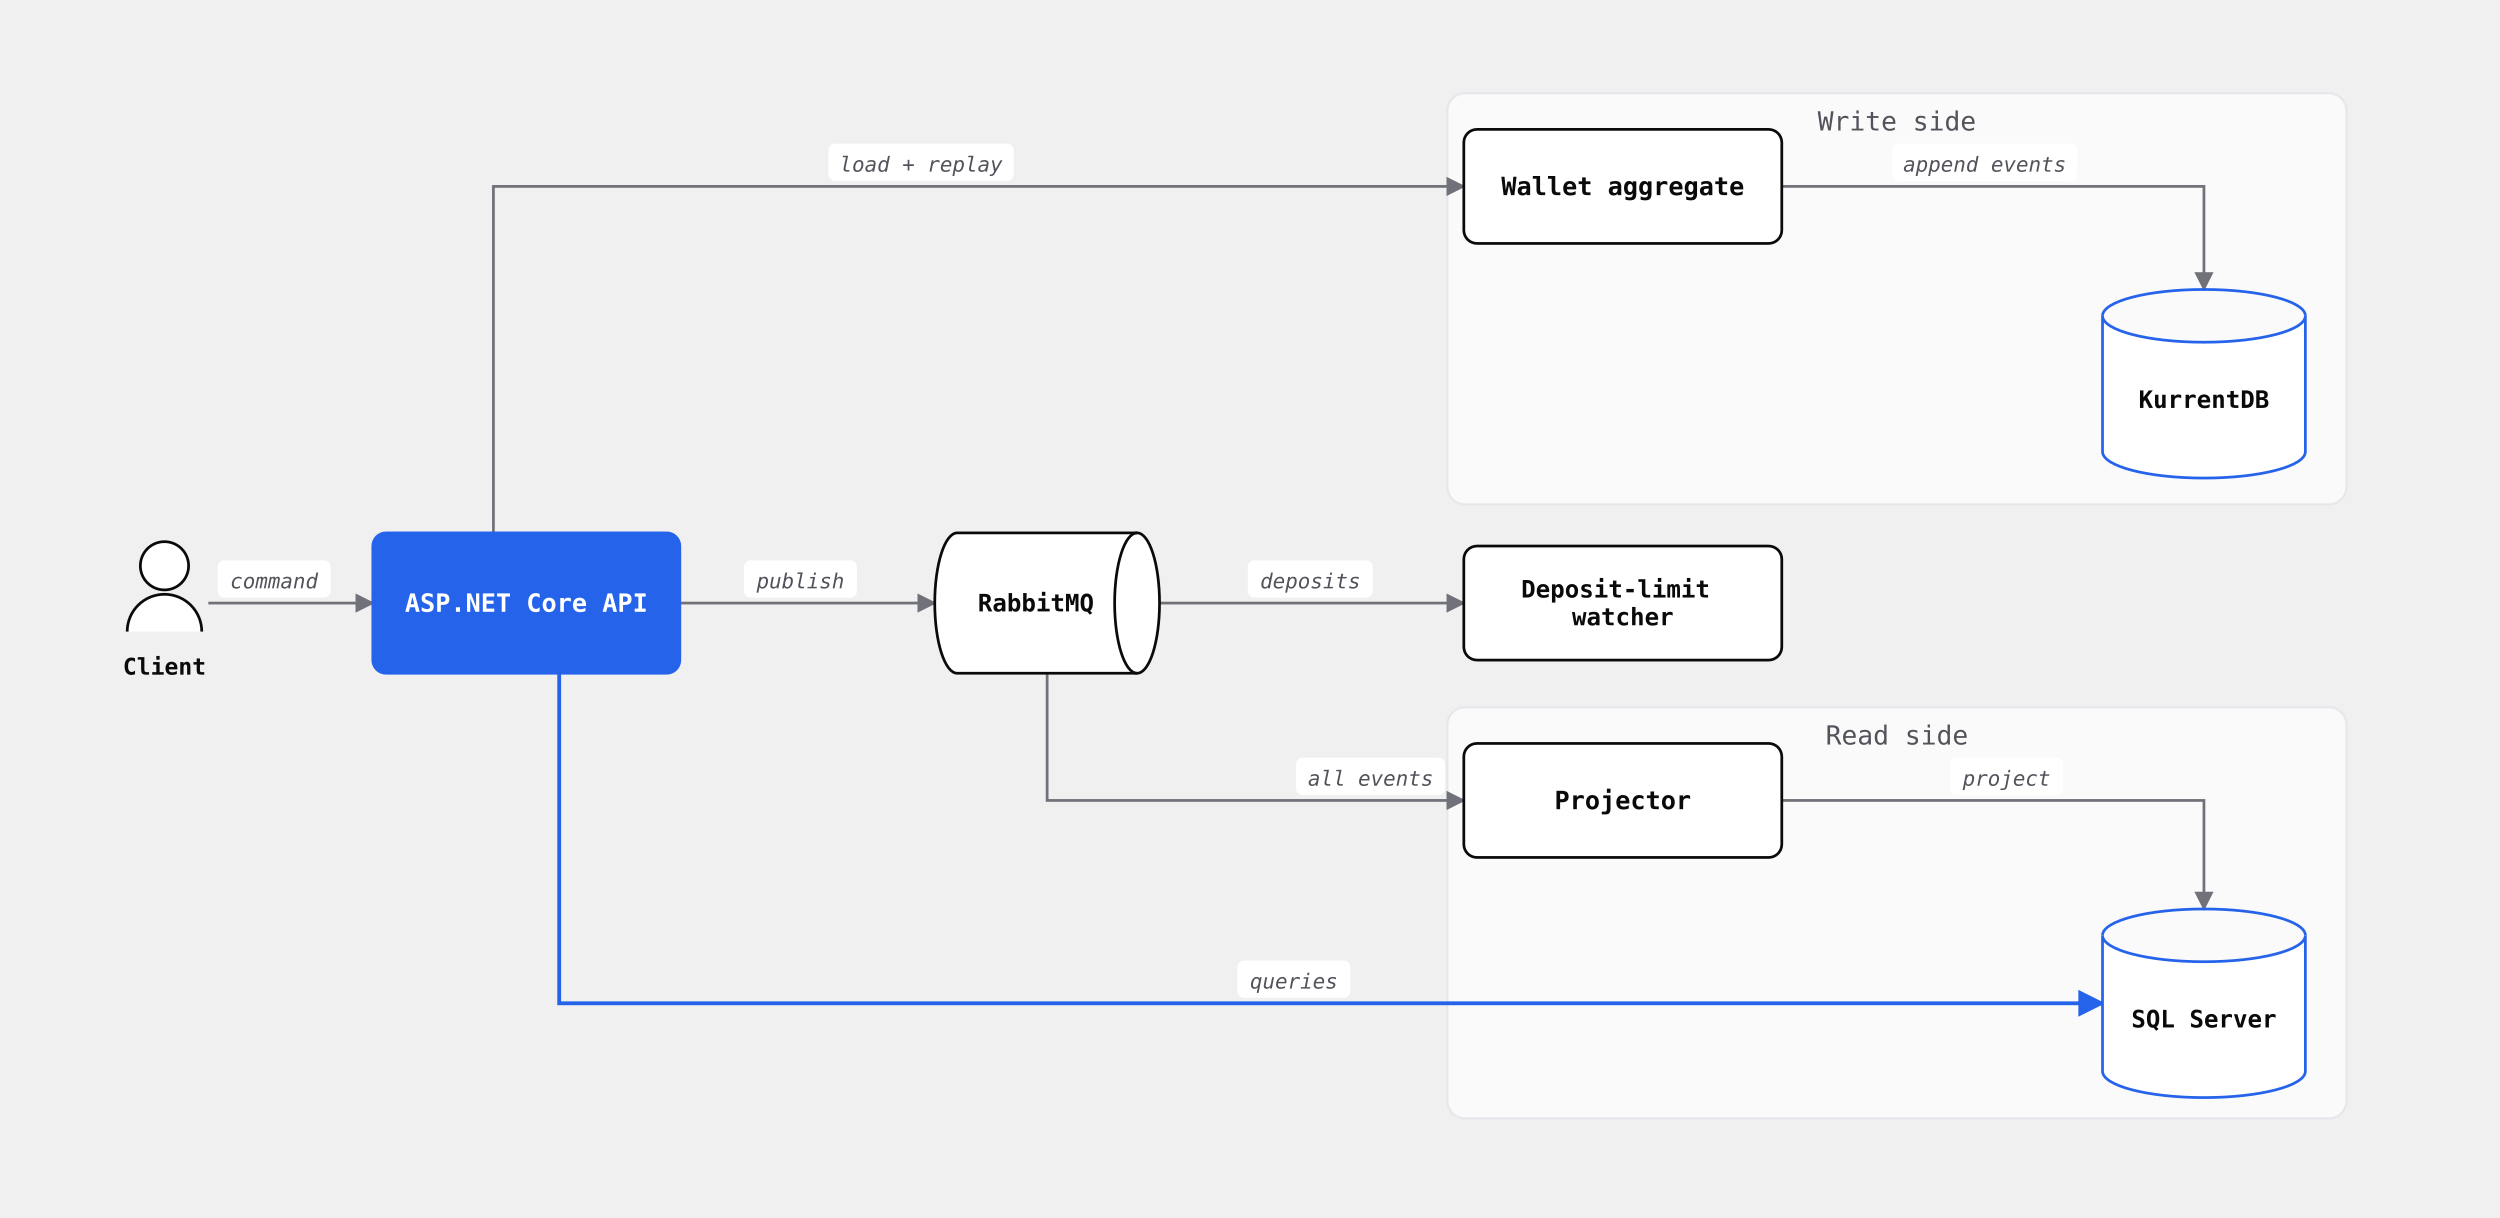
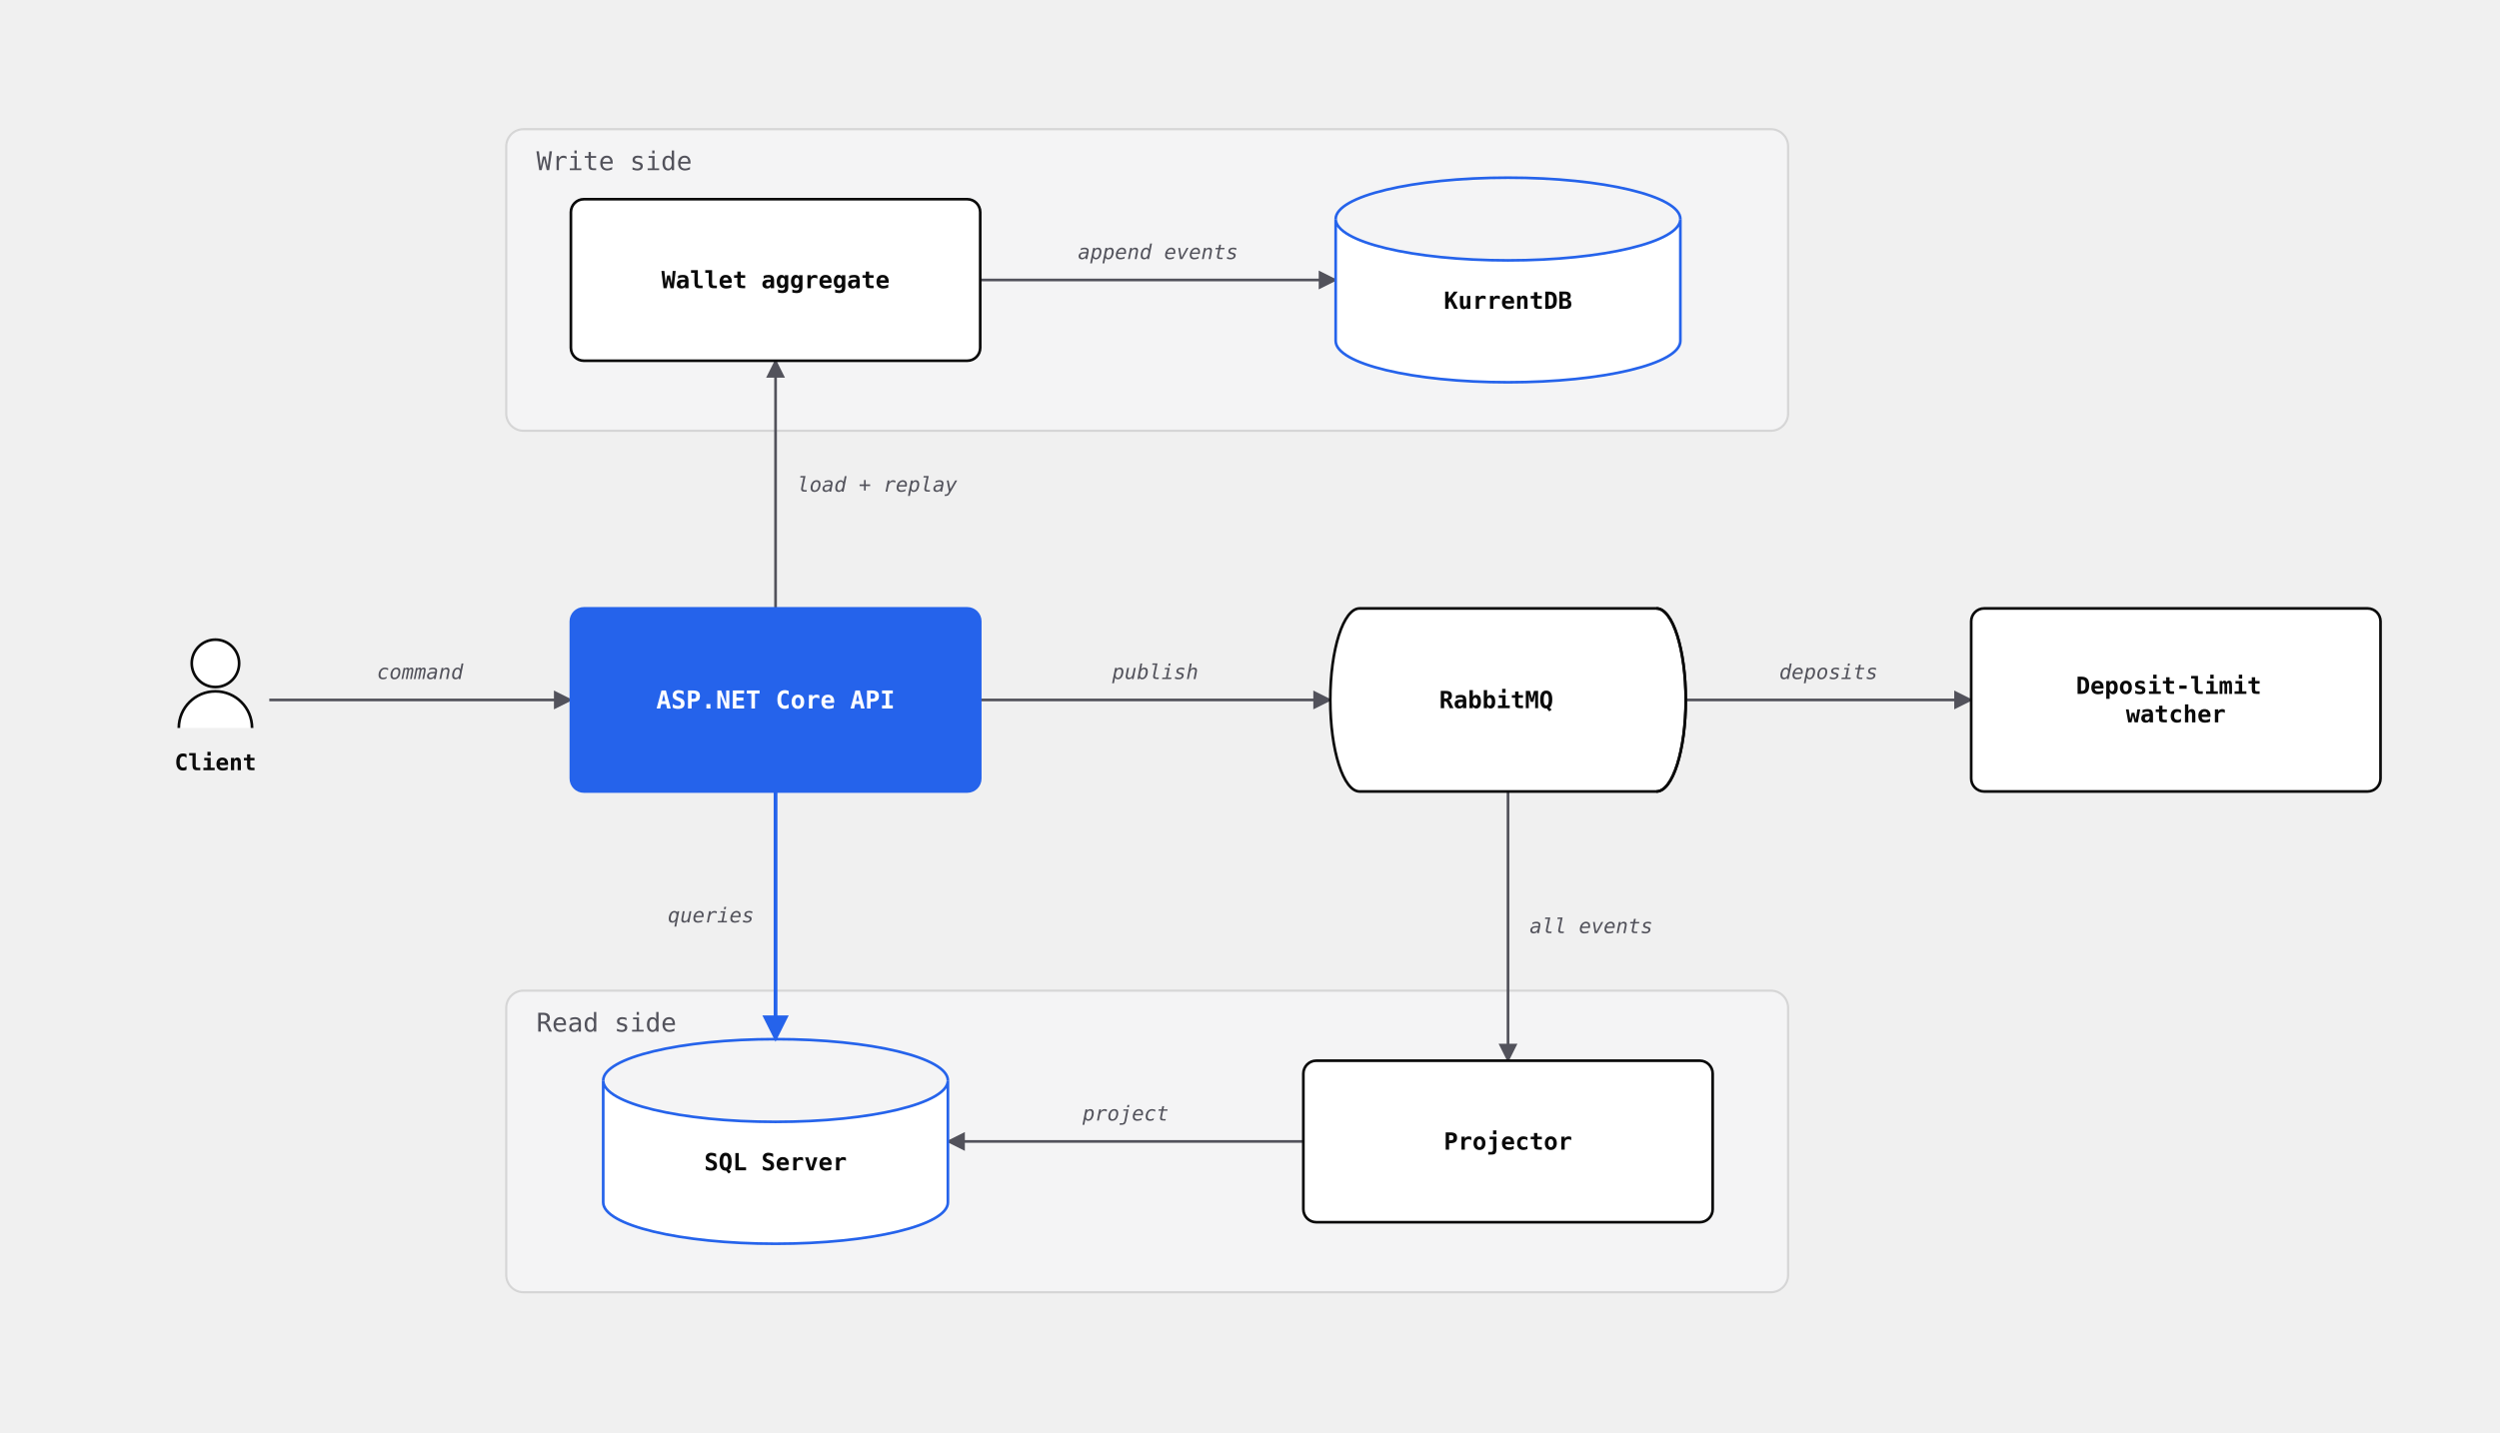
- <svg xmlns="http://www.w3.org/2000/svg" viewBox="0 0 2280 1110" width="2280" height="1110">
+ <svg xmlns="http://www.w3.org/2000/svg" viewBox="0 0 2320 1330" data-inline="true" role="img" aria-labelledby="wagerledger-arch-title wagerledger-arch-desc">
  <defs>
    <marker id="arrow" viewBox="0 0 10 10" refX="9" refY="5" markerWidth="7" markerHeight="7" orient="auto-start-reverse">
-       <path d="M 0 0 L 10 5 L 0 10 z" fill="#71717a" />
+       <path d="M 0 0 L 10 5 L 0 10 z" fill="var(--color-muted-foreground, #52525b)" />
    </marker>
    <marker id="arrowAccent" viewBox="0 0 10 10" refX="9" refY="5" markerWidth="7" markerHeight="7" orient="auto-start-reverse">
-       <path d="M 0 0 L 10 5 L 0 10 z" fill="#2563eb" />
+       <path d="M 0 0 L 10 5 L 0 10 z" fill="var(--color-accent, #2563eb)" />
    </marker>
  </defs>
-   <rect x="1320" y="85" width="820" height="375" rx="16" fill="#fafafa" stroke="#e5e7eb" stroke-width="2" />
-   <text x="1730" y="119" font-family="ui-monospace, &quot;SF Mono&quot;, &quot;JetBrains Mono&quot;, &quot;Cascadia Code&quot;, Menlo, monospace" font-size="24" fill="#52525b" text-anchor="middle">Write side</text>
-   <rect x="1320" y="645" width="820" height="375" rx="16" fill="#fafafa" stroke="#e5e7eb" stroke-width="2" />
-   <text x="1730" y="679" font-family="ui-monospace, &quot;SF Mono&quot;, &quot;JetBrains Mono&quot;, &quot;Cascadia Code&quot;, Menlo, monospace" font-size="24" fill="#52525b" text-anchor="middle">Read side</text>
-   <path d="M 190 550 L 340 550" fill="none" stroke="#71717a" stroke-width="2.5" marker-end="url(#arrow)" />
-   <rect x="198.5" y="511" width="103" height="34" rx="6" fill="#ffffff" />
-   <text x="250" y="530" font-family="ui-monospace, &quot;SF Mono&quot;, &quot;JetBrains Mono&quot;, &quot;Cascadia Code&quot;, Menlo, monospace" font-size="19" font-style="italic" fill="#52525b" text-anchor="middle" dominant-baseline="central">command</text>
-   <path d="M 620 550 L 852.5 550" fill="none" stroke="#71717a" stroke-width="2.5" marker-end="url(#arrow)" />
-   <rect x="678.5" y="511" width="103" height="34" rx="6" fill="#ffffff" />
-   <text x="730" y="530" font-family="ui-monospace, &quot;SF Mono&quot;, &quot;JetBrains Mono&quot;, &quot;Cascadia Code&quot;, Menlo, monospace" font-size="19" font-style="italic" fill="#52525b" text-anchor="middle" dominant-baseline="central">publish</text>
-   <path d="M 1057.5 550 L 1335 550" fill="none" stroke="#71717a" stroke-width="2.5" marker-end="url(#arrow)" />
-   <rect x="1138" y="511" width="114" height="34" rx="6" fill="#ffffff" />
-   <text x="1195" y="530" font-family="ui-monospace, &quot;SF Mono&quot;, &quot;JetBrains Mono&quot;, &quot;Cascadia Code&quot;, Menlo, monospace" font-size="19" font-style="italic" fill="#52525b" text-anchor="middle" dominant-baseline="central">deposits</text>
-   <path d="M 450 486 L 450 170 L 1335 170" fill="none" stroke="#71717a" stroke-width="2.5" marker-end="url(#arrow)" />
-   <rect x="755.5" y="131" width="169" height="34" rx="6" fill="#ffffff" />
-   <text x="840" y="150" font-family="ui-monospace, &quot;SF Mono&quot;, &quot;JetBrains Mono&quot;, &quot;Cascadia Code&quot;, Menlo, monospace" font-size="19" font-style="italic" fill="#52525b" text-anchor="middle" dominant-baseline="central">load + replay</text>
-   <path d="M 510 614 L 510 915 L 1917.5 915" fill="none" stroke="#2563eb" stroke-width="3.5" marker-end="url(#arrowAccent)" />
-   <rect x="1128.5" y="876" width="103" height="34" rx="6" fill="#ffffff" />
-   <text x="1180" y="895" font-family="ui-monospace, &quot;SF Mono&quot;, &quot;JetBrains Mono&quot;, &quot;Cascadia Code&quot;, Menlo, monospace" font-size="19" font-style="italic" fill="#52525b" text-anchor="middle" dominant-baseline="central">queries</text>
-   <path d="M 955 614 L 955 730 L 1335 730" fill="none" stroke="#71717a" stroke-width="2.5" marker-end="url(#arrow)" />
-   <rect x="1182" y="691" width="136" height="34" rx="6" fill="#ffffff" />
-   <text x="1250" y="710" font-family="ui-monospace, &quot;SF Mono&quot;, &quot;JetBrains Mono&quot;, &quot;Cascadia Code&quot;, Menlo, monospace" font-size="19" font-style="italic" fill="#52525b" text-anchor="middle" dominant-baseline="central">all events</text>
-   <path d="M 1625 170 L 2010 170 L 2010 264" fill="none" stroke="#71717a" stroke-width="2.5" marker-end="url(#arrow)" />
-   <rect x="1725.5" y="131" width="169" height="34" rx="6" fill="#ffffff" />
-   <text x="1810" y="150" font-family="ui-monospace, &quot;SF Mono&quot;, &quot;JetBrains Mono&quot;, &quot;Cascadia Code&quot;, Menlo, monospace" font-size="19" font-style="italic" fill="#52525b" text-anchor="middle" dominant-baseline="central">append events</text>
-   <path d="M 1625 730 L 2010 730 L 2010 829" fill="none" stroke="#71717a" stroke-width="2.5" marker-end="url(#arrow)" />
-   <rect x="1778.5" y="691" width="103" height="34" rx="6" fill="#ffffff" />
-   <text x="1830" y="710" font-family="ui-monospace, &quot;SF Mono&quot;, &quot;JetBrains Mono&quot;, &quot;Cascadia Code&quot;, Menlo, monospace" font-size="19" font-style="italic" fill="#52525b" text-anchor="middle" dominant-baseline="central">project</text>
-   <circle cx="150" cy="516" r="22" fill="#ffffff" stroke="#0a0a0a" stroke-width="2.5" />
-   <path d="M 116 576 a 34 34 0 0 1 68 0" fill="#ffffff" stroke="#0a0a0a" stroke-width="2.5" />
-   <text font-family="ui-monospace, &quot;SF Mono&quot;, &quot;JetBrains Mono&quot;, &quot;Cascadia Code&quot;, Menlo, monospace" font-size="21" font-weight="700" fill="#0a0a0a" text-anchor="middle" dominant-baseline="central">
-     <tspan x="150" y="608">Client</tspan>
+   <rect x="470" y="120" width="1190" height="280" rx="16" fill="var(--color-muted, #f4f4f5)" stroke="var(--color-border, rgb(0 0 0 / 0.12))" stroke-width="2" />
+   <text x="498" y="158" font-family="ui-monospace, &quot;SF Mono&quot;, &quot;JetBrains Mono&quot;, &quot;Cascadia Code&quot;, Menlo, monospace" font-size="24" fill="var(--color-muted-foreground, #52525b)" text-anchor="start">Write side</text>
+   <rect x="470" y="920" width="1190" height="280" rx="16" fill="var(--color-muted, #f4f4f5)" stroke="var(--color-border, rgb(0 0 0 / 0.12))" stroke-width="2" />
+   <text x="498" y="958" font-family="ui-monospace, &quot;SF Mono&quot;, &quot;JetBrains Mono&quot;, &quot;Cascadia Code&quot;, Menlo, monospace" font-size="24" fill="var(--color-muted-foreground, #52525b)" text-anchor="start">Read side</text>
+   <path d="M 250 650 L 530 650" fill="none" stroke="var(--color-muted-foreground, #52525b)" stroke-width="2.5" marker-end="url(#arrow)" />
+   <text x="390" y="624" font-family="ui-monospace, &quot;SF Mono&quot;, &quot;JetBrains Mono&quot;, &quot;Cascadia Code&quot;, Menlo, monospace" font-size="19" font-style="italic" fill="var(--color-muted-foreground, #52525b)" text-anchor="middle" dominant-baseline="central">command</text>
+   <path d="M 720 565 L 720 335" fill="none" stroke="var(--color-muted-foreground, #52525b)" stroke-width="2.5" marker-end="url(#arrow)" />
+   <text x="740" y="450" font-family="ui-monospace, &quot;SF Mono&quot;, &quot;JetBrains Mono&quot;, &quot;Cascadia Code&quot;, Menlo, monospace" font-size="19" font-style="italic" fill="var(--color-muted-foreground, #52525b)" text-anchor="start" dominant-baseline="central">load + replay</text>
+   <path d="M 910 260 L 1240 260" fill="none" stroke="var(--color-muted-foreground, #52525b)" stroke-width="2.5" marker-end="url(#arrow)" />
+   <text x="1075" y="234" font-family="ui-monospace, &quot;SF Mono&quot;, &quot;JetBrains Mono&quot;, &quot;Cascadia Code&quot;, Menlo, monospace" font-size="19" font-style="italic" fill="var(--color-muted-foreground, #52525b)" text-anchor="middle" dominant-baseline="central">append events</text>
+   <path d="M 910 650 L 1235 650" fill="none" stroke="var(--color-muted-foreground, #52525b)" stroke-width="2.5" marker-end="url(#arrow)" />
+   <text x="1072.5" y="624" font-family="ui-monospace, &quot;SF Mono&quot;, &quot;JetBrains Mono&quot;, &quot;Cascadia Code&quot;, Menlo, monospace" font-size="19" font-style="italic" fill="var(--color-muted-foreground, #52525b)" text-anchor="middle" dominant-baseline="central">publish</text>
+   <path d="M 1565 650 L 1830 650" fill="none" stroke="var(--color-muted-foreground, #52525b)" stroke-width="2.5" marker-end="url(#arrow)" />
+   <text x="1697.5" y="624" font-family="ui-monospace, &quot;SF Mono&quot;, &quot;JetBrains Mono&quot;, &quot;Cascadia Code&quot;, Menlo, monospace" font-size="19" font-style="italic" fill="var(--color-muted-foreground, #52525b)" text-anchor="middle" dominant-baseline="central">deposits</text>
+   <path d="M 1400 735 L 1400 985" fill="none" stroke="var(--color-muted-foreground, #52525b)" stroke-width="2.5" marker-end="url(#arrow)" />
+   <text x="1420" y="860" font-family="ui-monospace, &quot;SF Mono&quot;, &quot;JetBrains Mono&quot;, &quot;Cascadia Code&quot;, Menlo, monospace" font-size="19" font-style="italic" fill="var(--color-muted-foreground, #52525b)" text-anchor="start" dominant-baseline="central">all events</text>
+   <path d="M 1210 1060 L 880 1060" fill="none" stroke="var(--color-muted-foreground, #52525b)" stroke-width="2.5" marker-end="url(#arrow)" />
+   <text x="1045" y="1034" font-family="ui-monospace, &quot;SF Mono&quot;, &quot;JetBrains Mono&quot;, &quot;Cascadia Code&quot;, Menlo, monospace" font-size="19" font-style="italic" fill="var(--color-muted-foreground, #52525b)" text-anchor="middle" dominant-baseline="central">project</text>
+   <path d="M 720 735 L 720 965" fill="none" stroke="var(--color-accent, #2563eb)" stroke-width="3.5" marker-end="url(#arrowAccent)" />
+   <text x="700" y="850" font-family="ui-monospace, &quot;SF Mono&quot;, &quot;JetBrains Mono&quot;, &quot;Cascadia Code&quot;, Menlo, monospace" font-size="19" font-style="italic" fill="var(--color-muted-foreground, #52525b)" text-anchor="end" dominant-baseline="central">queries</text>
+   <circle cx="200" cy="616" r="22" fill="var(--color-background, #ffffff)" stroke="var(--color-foreground, #0a0a0a)" stroke-width="2.5" />
+   <path d="M 166 676 a 34 34 0 0 1 68 0" fill="var(--color-background, #ffffff)" stroke="var(--color-foreground, #0a0a0a)" stroke-width="2.5" />
+   <text font-family="ui-monospace, &quot;SF Mono&quot;, &quot;JetBrains Mono&quot;, &quot;Cascadia Code&quot;, Menlo, monospace" font-size="21" font-weight="700" fill="var(--color-foreground, #0a0a0a)" text-anchor="middle" dominant-baseline="central">
+     <tspan x="200" y="708">Client</tspan>
  </text>
-   <rect x="340" y="486" width="280" height="128" rx="12" fill="#2563eb" stroke="#2563eb" stroke-width="2.5" />
-   <text font-family="ui-monospace, &quot;SF Mono&quot;, &quot;JetBrains Mono&quot;, &quot;Cascadia Code&quot;, Menlo, monospace" font-size="23" font-weight="700" fill="#ffffff" text-anchor="middle" dominant-baseline="central">
-     <tspan x="480" y="550">ASP.NET Core API</tspan>
+   <rect x="530" y="565" width="380" height="170" rx="12" fill="var(--color-accent, #2563eb)" stroke="var(--color-accent, #2563eb)" stroke-width="2.5" />
+   <text font-family="ui-monospace, &quot;SF Mono&quot;, &quot;JetBrains Mono&quot;, &quot;Cascadia Code&quot;, Menlo, monospace" font-size="23" font-weight="700" fill="var(--color-accent-foreground, #ffffff)" text-anchor="middle" dominant-baseline="central">
+     <tspan x="720" y="650">ASP.NET Core API</tspan>
  </text>
-   <path d="M 872.98 486 L 1037.02 486 A 20.48 64 0 0 1 1037.02 614 L 872.98 614 A 20.48 64 0 0 1 872.98 486 Z" fill="#ffffff" stroke="#0a0a0a" stroke-width="2.5" />
-   <path d="M 1037.02 486 A 20.48 64 0 0 0 1037.02 614" fill="none" stroke="#0a0a0a" stroke-width="2.5" />
-   <text font-family="ui-monospace, &quot;SF Mono&quot;, &quot;JetBrains Mono&quot;, &quot;Cascadia Code&quot;, Menlo, monospace" font-size="22" font-weight="700" fill="#0a0a0a" text-anchor="middle" dominant-baseline="central">
-     <tspan x="944.76" y="550">RabbitMQ</tspan>
+   <path d="M 1262.2 565 A 27.2 85 0 0 0 1262.2 735 L 1537.8 735 A 27.2 85 0 0 0 1537.8 565 Z" fill="var(--color-background, #ffffff)" stroke="var(--color-foreground, #0a0a0a)" stroke-width="2.5" />
+   <path d="M 1537.8 565 A 27.2 85 0 0 1 1537.8 735" fill="none" stroke="var(--color-foreground, #0a0a0a)" stroke-width="2.5" />
+   <text font-family="ui-monospace, &quot;SF Mono&quot;, &quot;JetBrains Mono&quot;, &quot;Cascadia Code&quot;, Menlo, monospace" font-size="22" font-weight="700" fill="var(--color-foreground, #0a0a0a)" text-anchor="middle" dominant-baseline="central">
+     <tspan x="1389.12" y="650">RabbitMQ</tspan>
  </text>
-   <rect x="1335" y="498" width="290" height="104" rx="12" fill="#ffffff" stroke="#0a0a0a" stroke-width="2.5" />
-   <text font-family="ui-monospace, &quot;SF Mono&quot;, &quot;JetBrains Mono&quot;, &quot;Cascadia Code&quot;, Menlo, monospace" font-size="22" font-weight="700" fill="#0a0a0a" text-anchor="middle" dominant-baseline="central">
-     <tspan x="1480" y="537.35">Deposit-limit</tspan>
-     <tspan x="1480" y="562.65">watcher</tspan>
+   <rect x="1830" y="565" width="380" height="170" rx="12" fill="var(--color-background, #ffffff)" stroke="var(--color-foreground, #0a0a0a)" stroke-width="2.5" />
+   <text font-family="ui-monospace, &quot;SF Mono&quot;, &quot;JetBrains Mono&quot;, &quot;Cascadia Code&quot;, Menlo, monospace" font-size="22" font-weight="700" fill="var(--color-foreground, #0a0a0a)" text-anchor="middle" dominant-baseline="central">
+     <tspan x="2020" y="636.8">Deposit-limit</tspan>
+     <tspan x="2020" y="663.2">watcher</tspan>
  </text>
-   <rect x="1335" y="118" width="290" height="104" rx="12" fill="#ffffff" stroke="#0a0a0a" stroke-width="2.5" />
-   <text font-family="ui-monospace, &quot;SF Mono&quot;, &quot;JetBrains Mono&quot;, &quot;Cascadia Code&quot;, Menlo, monospace" font-size="23" font-weight="700" fill="#0a0a0a" text-anchor="middle" dominant-baseline="central">
-     <tspan x="1480" y="170">Wallet aggregate</tspan>
+   <rect x="530" y="185" width="380" height="150" rx="12" fill="var(--color-background, #ffffff)" stroke="var(--color-foreground, #0a0a0a)" stroke-width="2.5" />
+   <text font-family="ui-monospace, &quot;SF Mono&quot;, &quot;JetBrains Mono&quot;, &quot;Cascadia Code&quot;, Menlo, monospace" font-size="22" font-weight="700" fill="var(--color-foreground, #0a0a0a)" text-anchor="middle" dominant-baseline="central">
+     <tspan x="720" y="260">Wallet aggregate</tspan>
  </text>
-   <path d="M 1917.5 288.05 A 92.5 24.05 0 0 0 2102.5 288.05 L 2102.5 411.95 A 92.5 24.05 0 0 1 1917.5 411.95 Z" fill="#ffffff" stroke="#2563eb" stroke-width="2.5" />
-   <path d="M 1917.5 288.05 A 92.5 24.05 0 0 1 2102.5 288.05" fill="none" stroke="#2563eb" stroke-width="2.5" />
-   <text font-family="ui-monospace, &quot;SF Mono&quot;, &quot;JetBrains Mono&quot;, &quot;Cascadia Code&quot;, Menlo, monospace" font-size="22" font-weight="700" fill="#0a0a0a" text-anchor="middle" dominant-baseline="central">
-     <tspan x="2010" y="364.43">KurrentDB</tspan>
+   <path d="M 1240 203.4 A 160 38.4 0 0 0 1560 203.4 L 1560 316.6 A 160 38.4 0 0 1 1240 316.6 Z" fill="var(--color-background, #ffffff)" stroke="var(--color-accent, #2563eb)" stroke-width="2.5" />
+   <path d="M 1240 203.4 A 160 38.4 0 0 1 1560 203.4" fill="none" stroke="var(--color-accent, #2563eb)" stroke-width="2.5" />
+   <text font-family="ui-monospace, &quot;SF Mono&quot;, &quot;JetBrains Mono&quot;, &quot;Cascadia Code&quot;, Menlo, monospace" font-size="22" font-weight="700" fill="var(--color-foreground, #0a0a0a)" text-anchor="middle" dominant-baseline="central">
+     <tspan x="1400" y="279.2">KurrentDB</tspan>
  </text>
-   <rect x="1335" y="678" width="290" height="104" rx="12" fill="#ffffff" stroke="#0a0a0a" stroke-width="2.5" />
-   <text font-family="ui-monospace, &quot;SF Mono&quot;, &quot;JetBrains Mono&quot;, &quot;Cascadia Code&quot;, Menlo, monospace" font-size="23" font-weight="700" fill="#0a0a0a" text-anchor="middle" dominant-baseline="central">
-     <tspan x="1480" y="730">Projector</tspan>
+   <rect x="1210" y="985" width="380" height="150" rx="12" fill="var(--color-background, #ffffff)" stroke="var(--color-foreground, #0a0a0a)" stroke-width="2.5" />
+   <text font-family="ui-monospace, &quot;SF Mono&quot;, &quot;JetBrains Mono&quot;, &quot;Cascadia Code&quot;, Menlo, monospace" font-size="22" font-weight="700" fill="var(--color-foreground, #0a0a0a)" text-anchor="middle" dominant-baseline="central">
+     <tspan x="1400" y="1060">Projector</tspan>
  </text>
-   <path d="M 1917.5 853.05 A 92.5 24.05 0 0 0 2102.5 853.05 L 2102.5 976.95 A 92.5 24.05 0 0 1 1917.5 976.95 Z" fill="#ffffff" stroke="#2563eb" stroke-width="2.5" />
-   <path d="M 1917.5 853.05 A 92.5 24.05 0 0 1 2102.5 853.05" fill="none" stroke="#2563eb" stroke-width="2.5" />
-   <text font-family="ui-monospace, &quot;SF Mono&quot;, &quot;JetBrains Mono&quot;, &quot;Cascadia Code&quot;, Menlo, monospace" font-size="22" font-weight="700" fill="#0a0a0a" text-anchor="middle" dominant-baseline="central">
-     <tspan x="2010" y="929.43">SQL Server</tspan>
+   <path d="M 560 1003.4 A 160 38.4 0 0 0 880 1003.4 L 880 1116.6 A 160 38.4 0 0 1 560 1116.6 Z" fill="var(--color-background, #ffffff)" stroke="var(--color-accent, #2563eb)" stroke-width="2.5" />
+   <path d="M 560 1003.4 A 160 38.4 0 0 1 880 1003.4" fill="none" stroke="var(--color-accent, #2563eb)" stroke-width="2.5" />
+   <text font-family="ui-monospace, &quot;SF Mono&quot;, &quot;JetBrains Mono&quot;, &quot;Cascadia Code&quot;, Menlo, monospace" font-size="22" font-weight="700" fill="var(--color-foreground, #0a0a0a)" text-anchor="middle" dominant-baseline="central">
+     <tspan x="720" y="1079.2">SQL Server</tspan>
  </text>
</svg>
